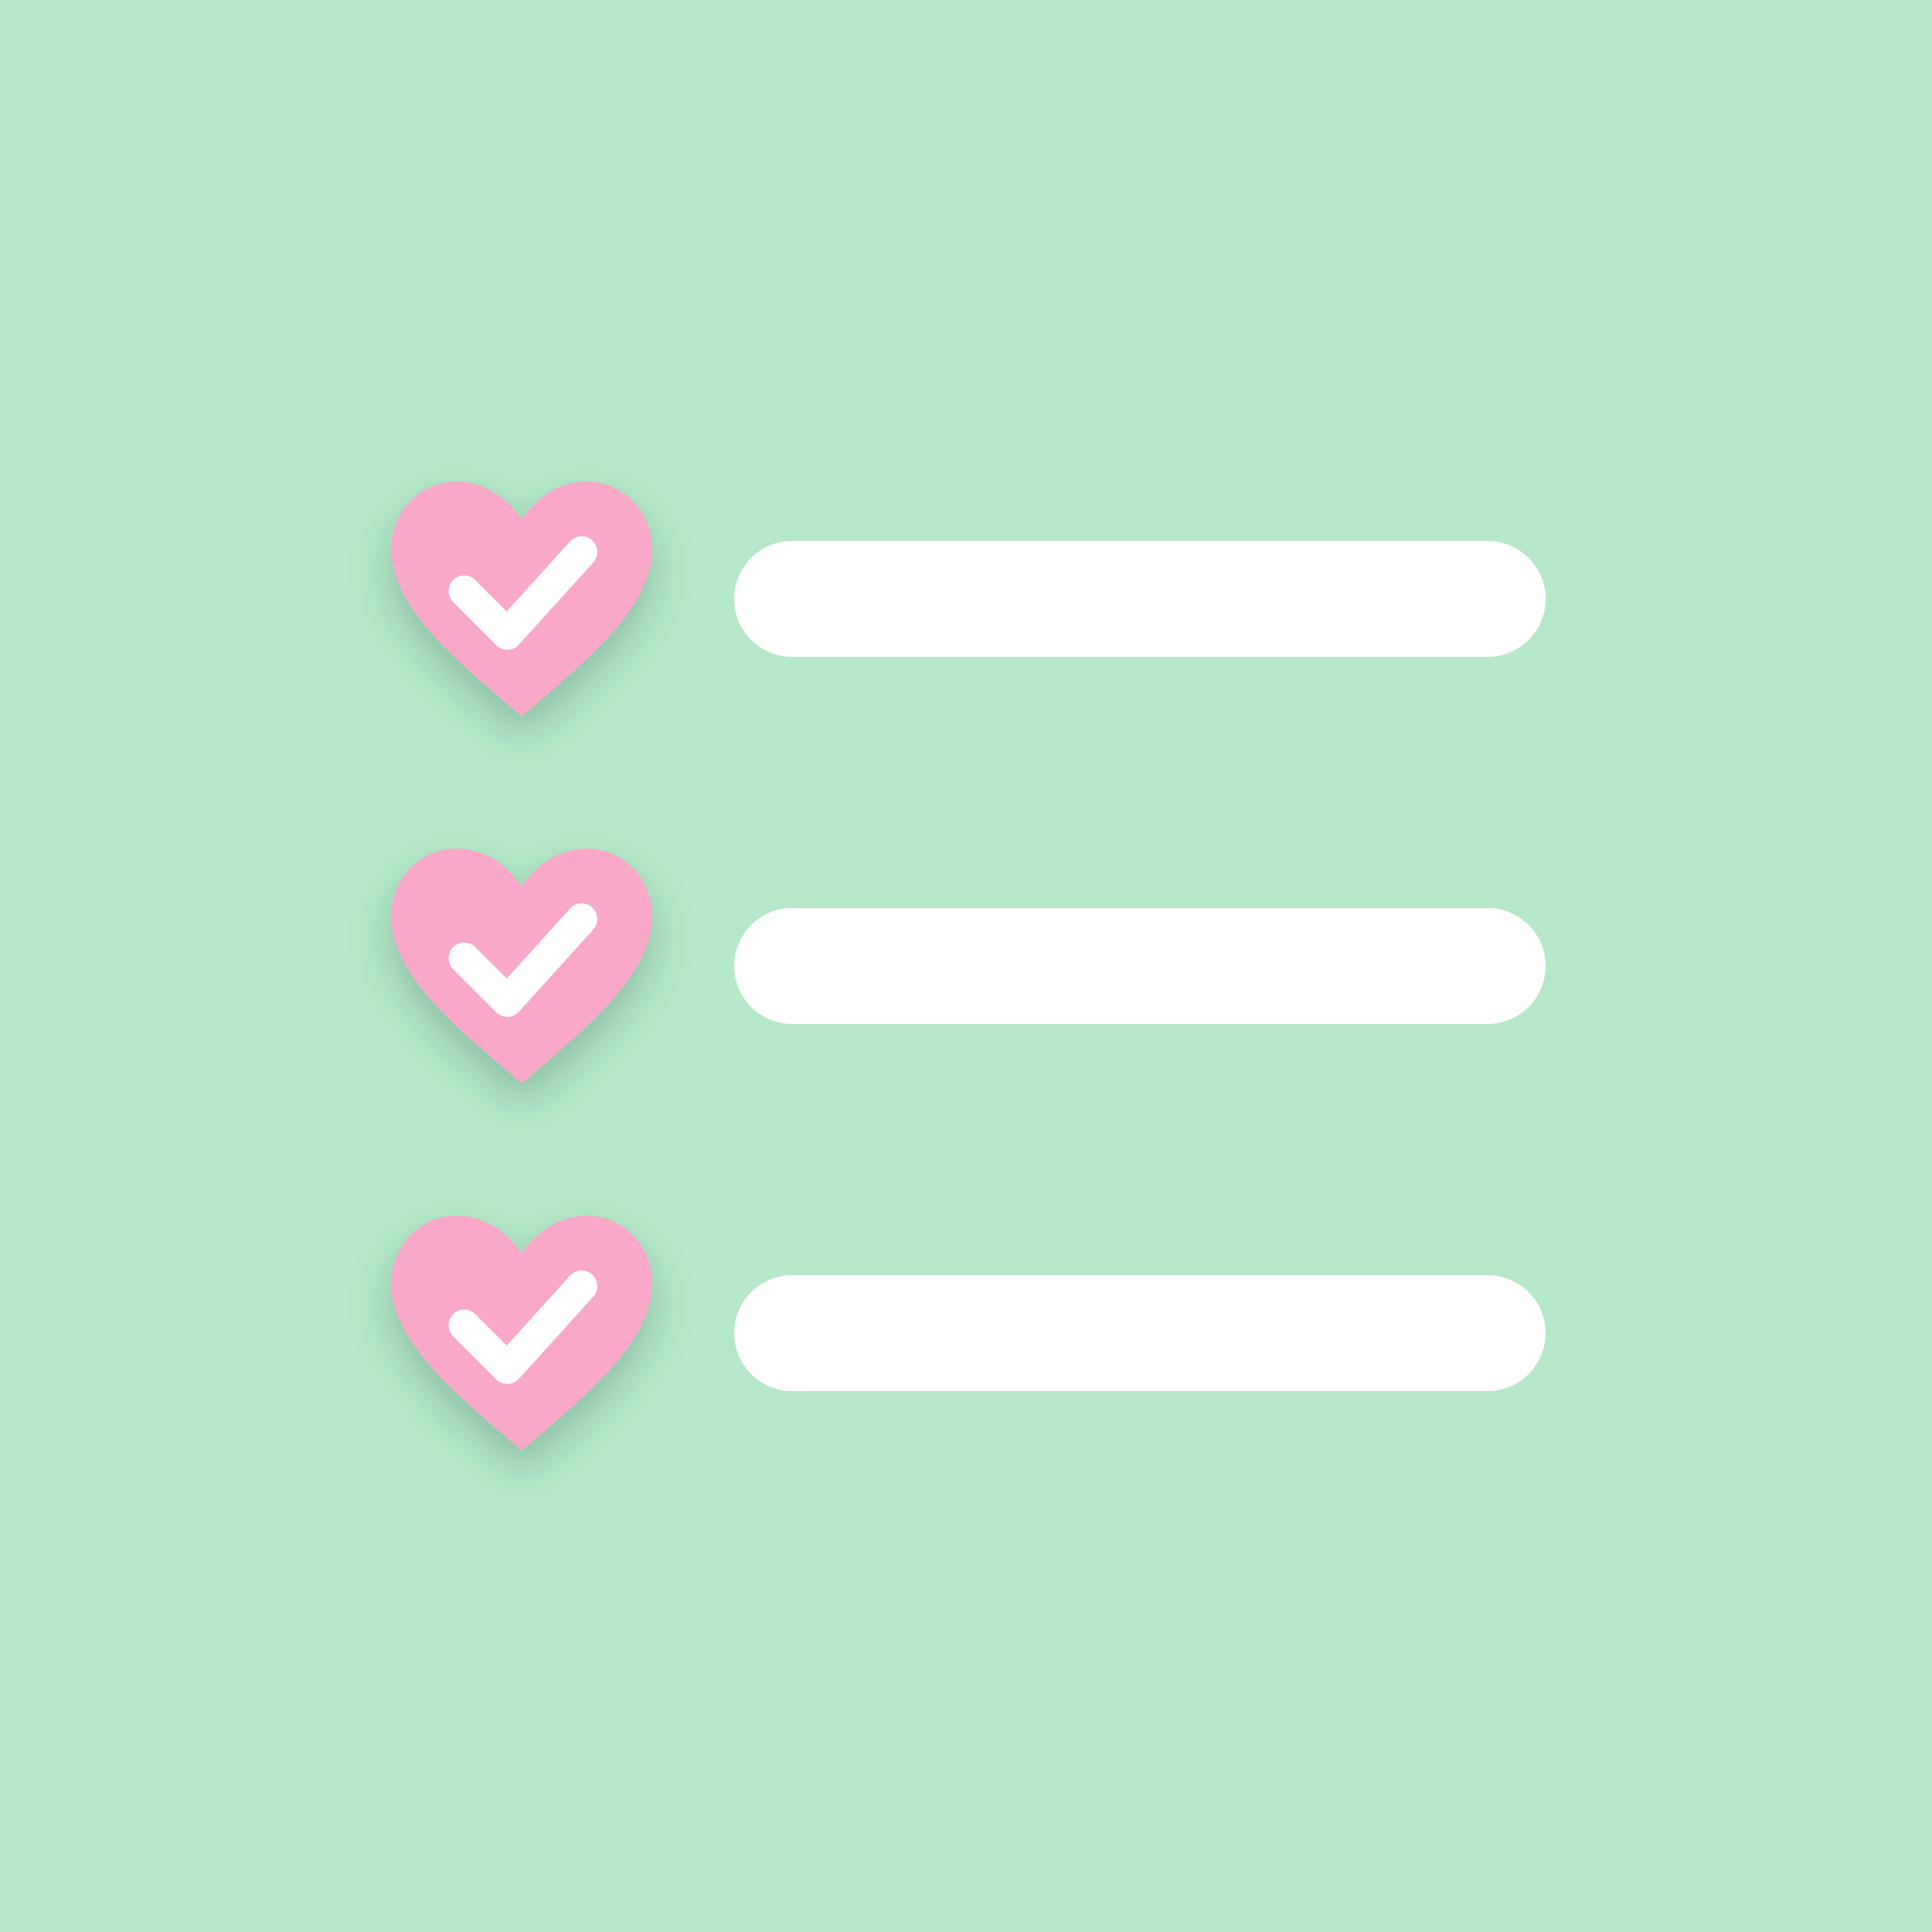
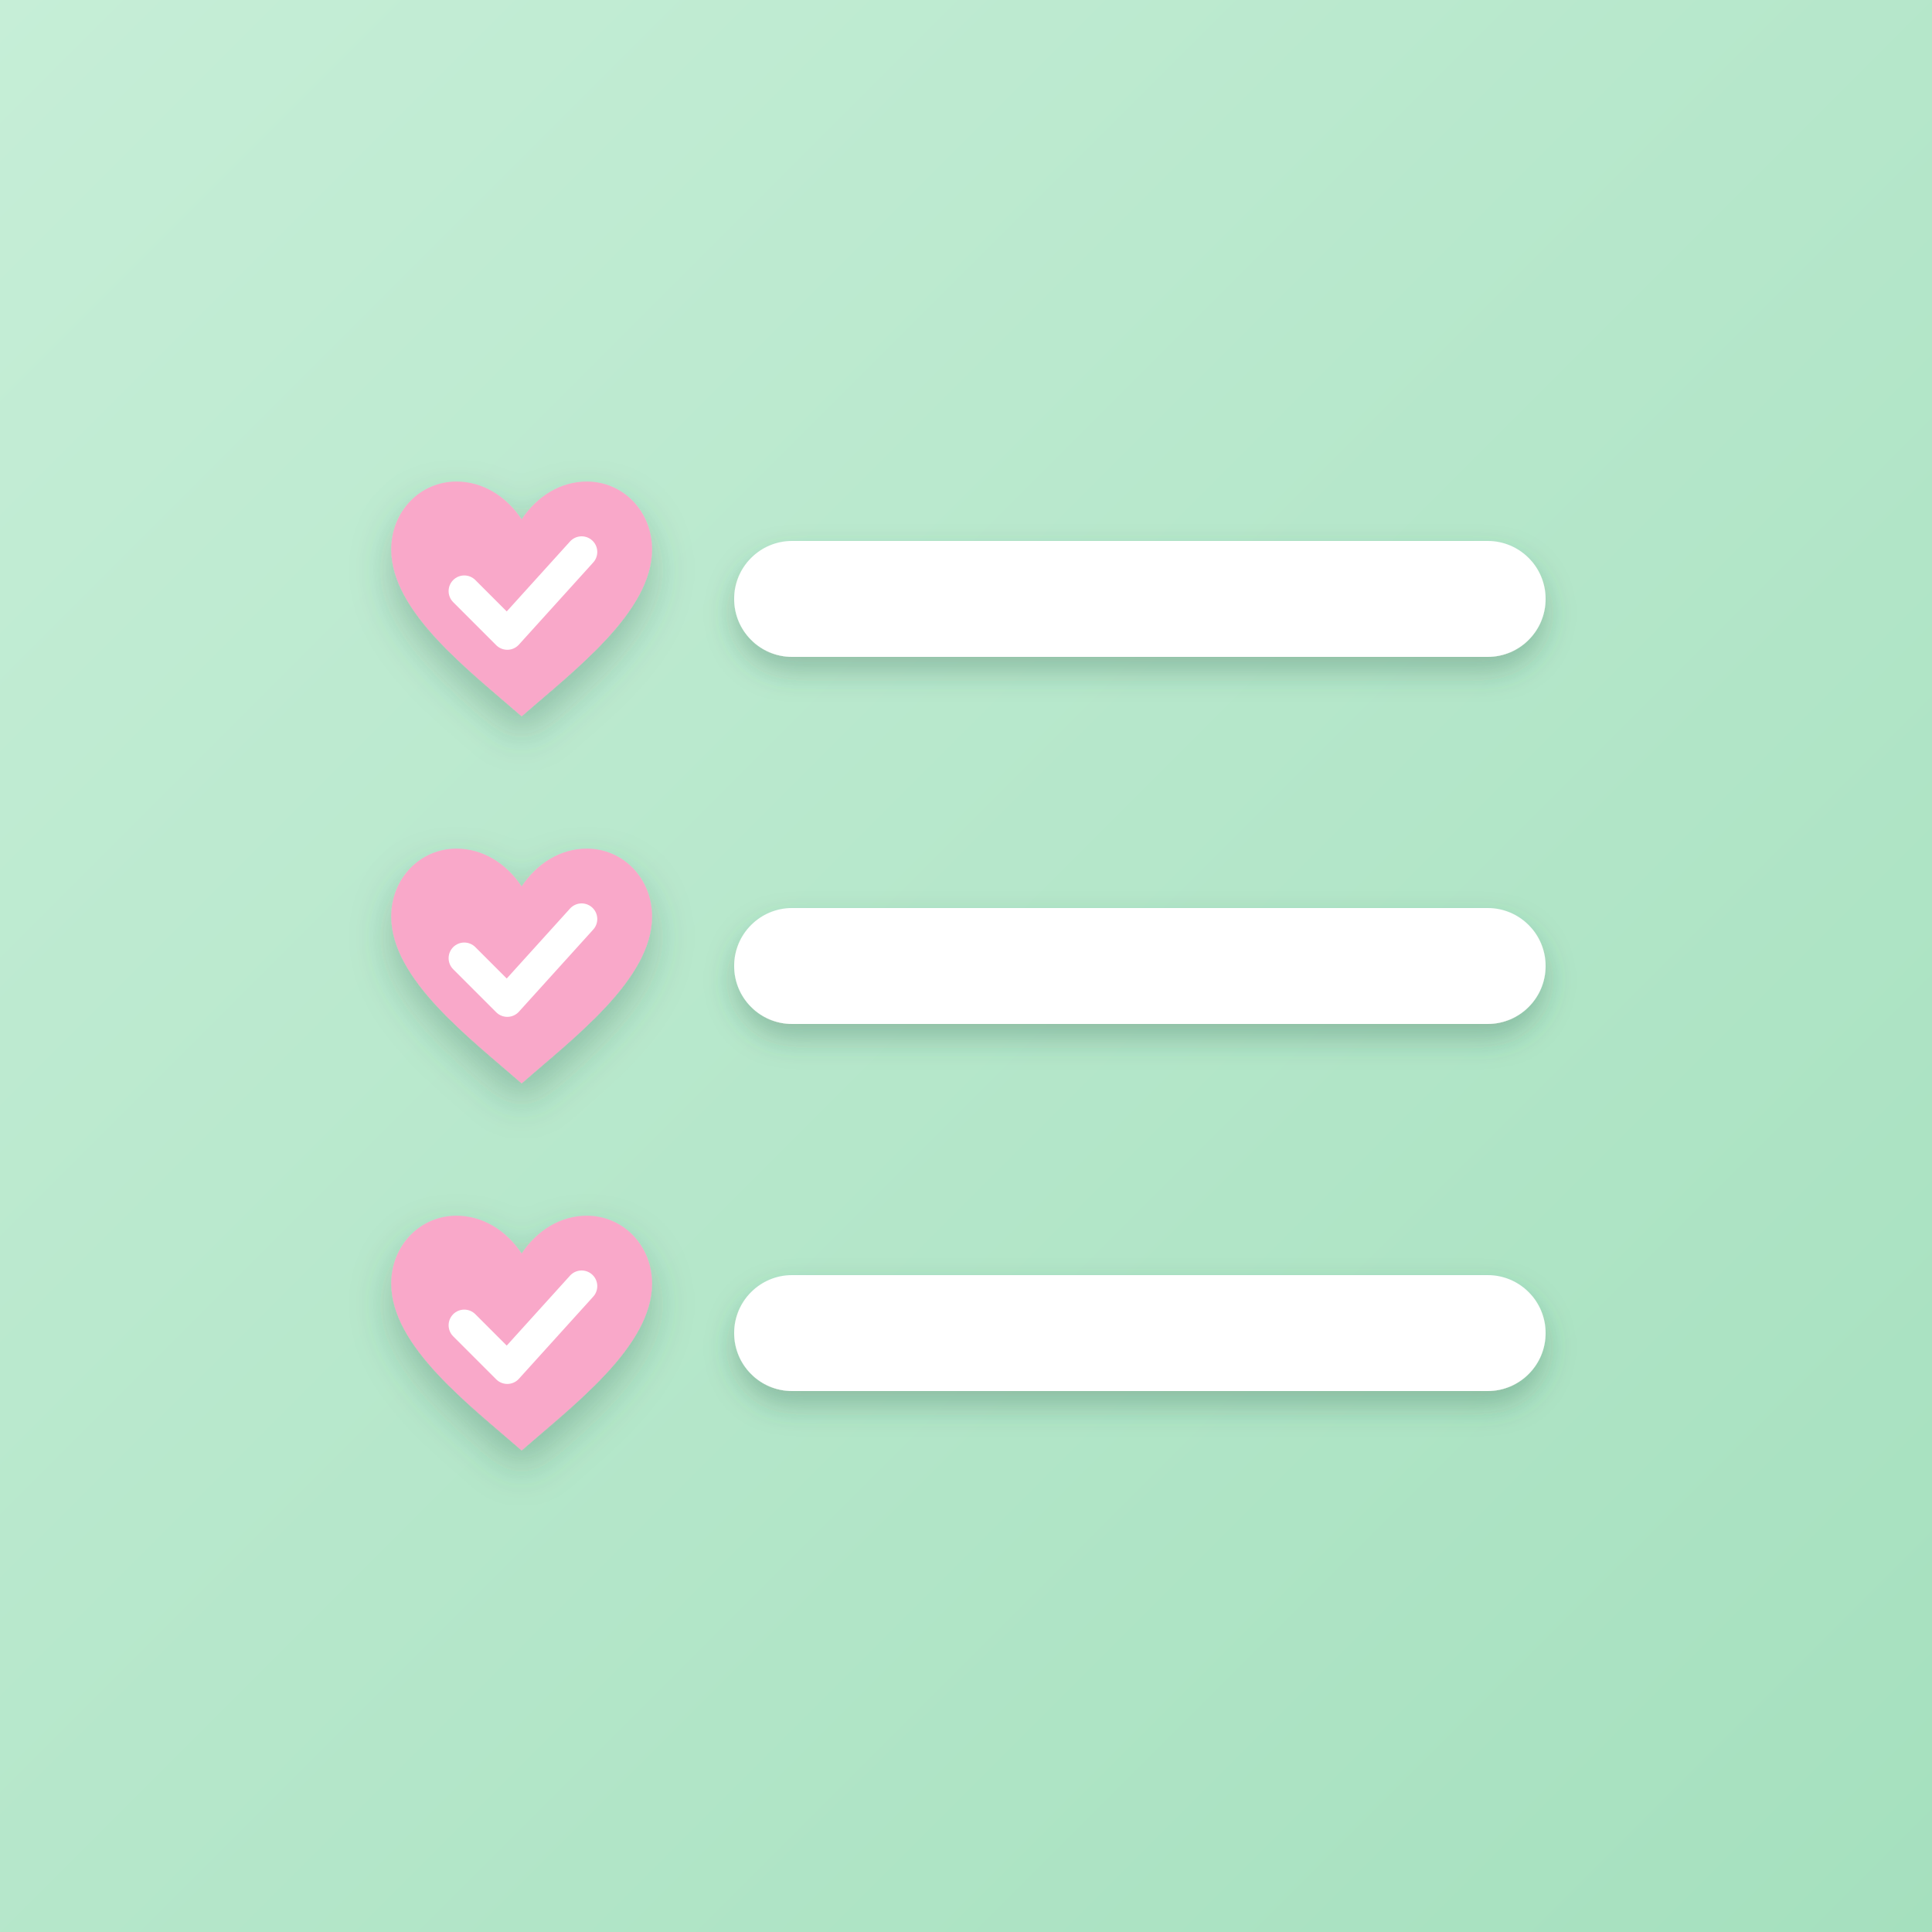
<svg xmlns="http://www.w3.org/2000/svg" viewBox="0 0 200 200" width="300" height="300">
  <defs>
+     <linearGradient id="tileGrad" x1="0" y1="0" x2="1" y2="1">
+       <stop offset="0" stop-color="#C6EED7" />
+       <stop offset="1" stop-color="#A5E0BE" />
+     </linearGradient>
    <filter id="heartShadow" x="-40%" y="-40%" width="180%" height="180%">
      <feDropShadow dx="0" dy="1.5" stdDeviation="1.5" flood-color="#2C5C4A" flood-opacity="0.3" />
    </filter>
  </defs>
-   <rect width="200" height="200" fill="#B5E8C8" />
+   <rect width="200" height="200" fill="url(#tileGrad)" />
  <g transform="translate(37.8,45.8) scale(1.35)" filter="url(#heartShadow)">
    <path d="M12 21C8 17.5 2 13 2 8.2 2 5.3 4.2 3 7 3c2 0 3.8 1.1 5 2.9C13.2 4.1 15 3 17 3c2.8 0 5 2.3 5 5.2C22 13 16 17.5 12 21Z" fill="#F9A8C9" />
    <path d="M7.6 11.4 L10.9 14.7 L16.6 8.4" fill="none" stroke="#FFFFFF" stroke-width="2.4" stroke-linecap="round" stroke-linejoin="round" />
  </g>
-   <rect x="76" y="56" width="84" height="12" rx="6" fill="#FFFFFF" />
+   <rect x="76" y="56" width="84" height="12" rx="6" fill="#FFFFFF" filter="url(#heartShadow)" />
  <g transform="translate(37.8,83.8) scale(1.35)" filter="url(#heartShadow)">
    <path d="M12 21C8 17.5 2 13 2 8.2 2 5.3 4.2 3 7 3c2 0 3.8 1.1 5 2.9C13.2 4.1 15 3 17 3c2.8 0 5 2.3 5 5.2C22 13 16 17.5 12 21Z" fill="#F9A8C9" />
    <path d="M7.6 11.4 L10.9 14.7 L16.6 8.4" fill="none" stroke="#FFFFFF" stroke-width="2.4" stroke-linecap="round" stroke-linejoin="round" />
  </g>
-   <rect x="76" y="94" width="84" height="12" rx="6" fill="#FFFFFF" />
+   <rect x="76" y="94" width="84" height="12" rx="6" fill="#FFFFFF" filter="url(#heartShadow)" />
  <g transform="translate(37.8,121.8) scale(1.35)" filter="url(#heartShadow)">
    <path d="M12 21C8 17.5 2 13 2 8.2 2 5.3 4.2 3 7 3c2 0 3.8 1.1 5 2.9C13.2 4.1 15 3 17 3c2.8 0 5 2.3 5 5.2C22 13 16 17.5 12 21Z" fill="#F9A8C9" />
    <path d="M7.6 11.4 L10.9 14.7 L16.6 8.4" fill="none" stroke="#FFFFFF" stroke-width="2.4" stroke-linecap="round" stroke-linejoin="round" />
  </g>
-   <rect x="76" y="132" width="84" height="12" rx="6" fill="#FFFFFF" />
+   <rect x="76" y="132" width="84" height="12" rx="6" fill="#FFFFFF" filter="url(#heartShadow)" />
</svg>
